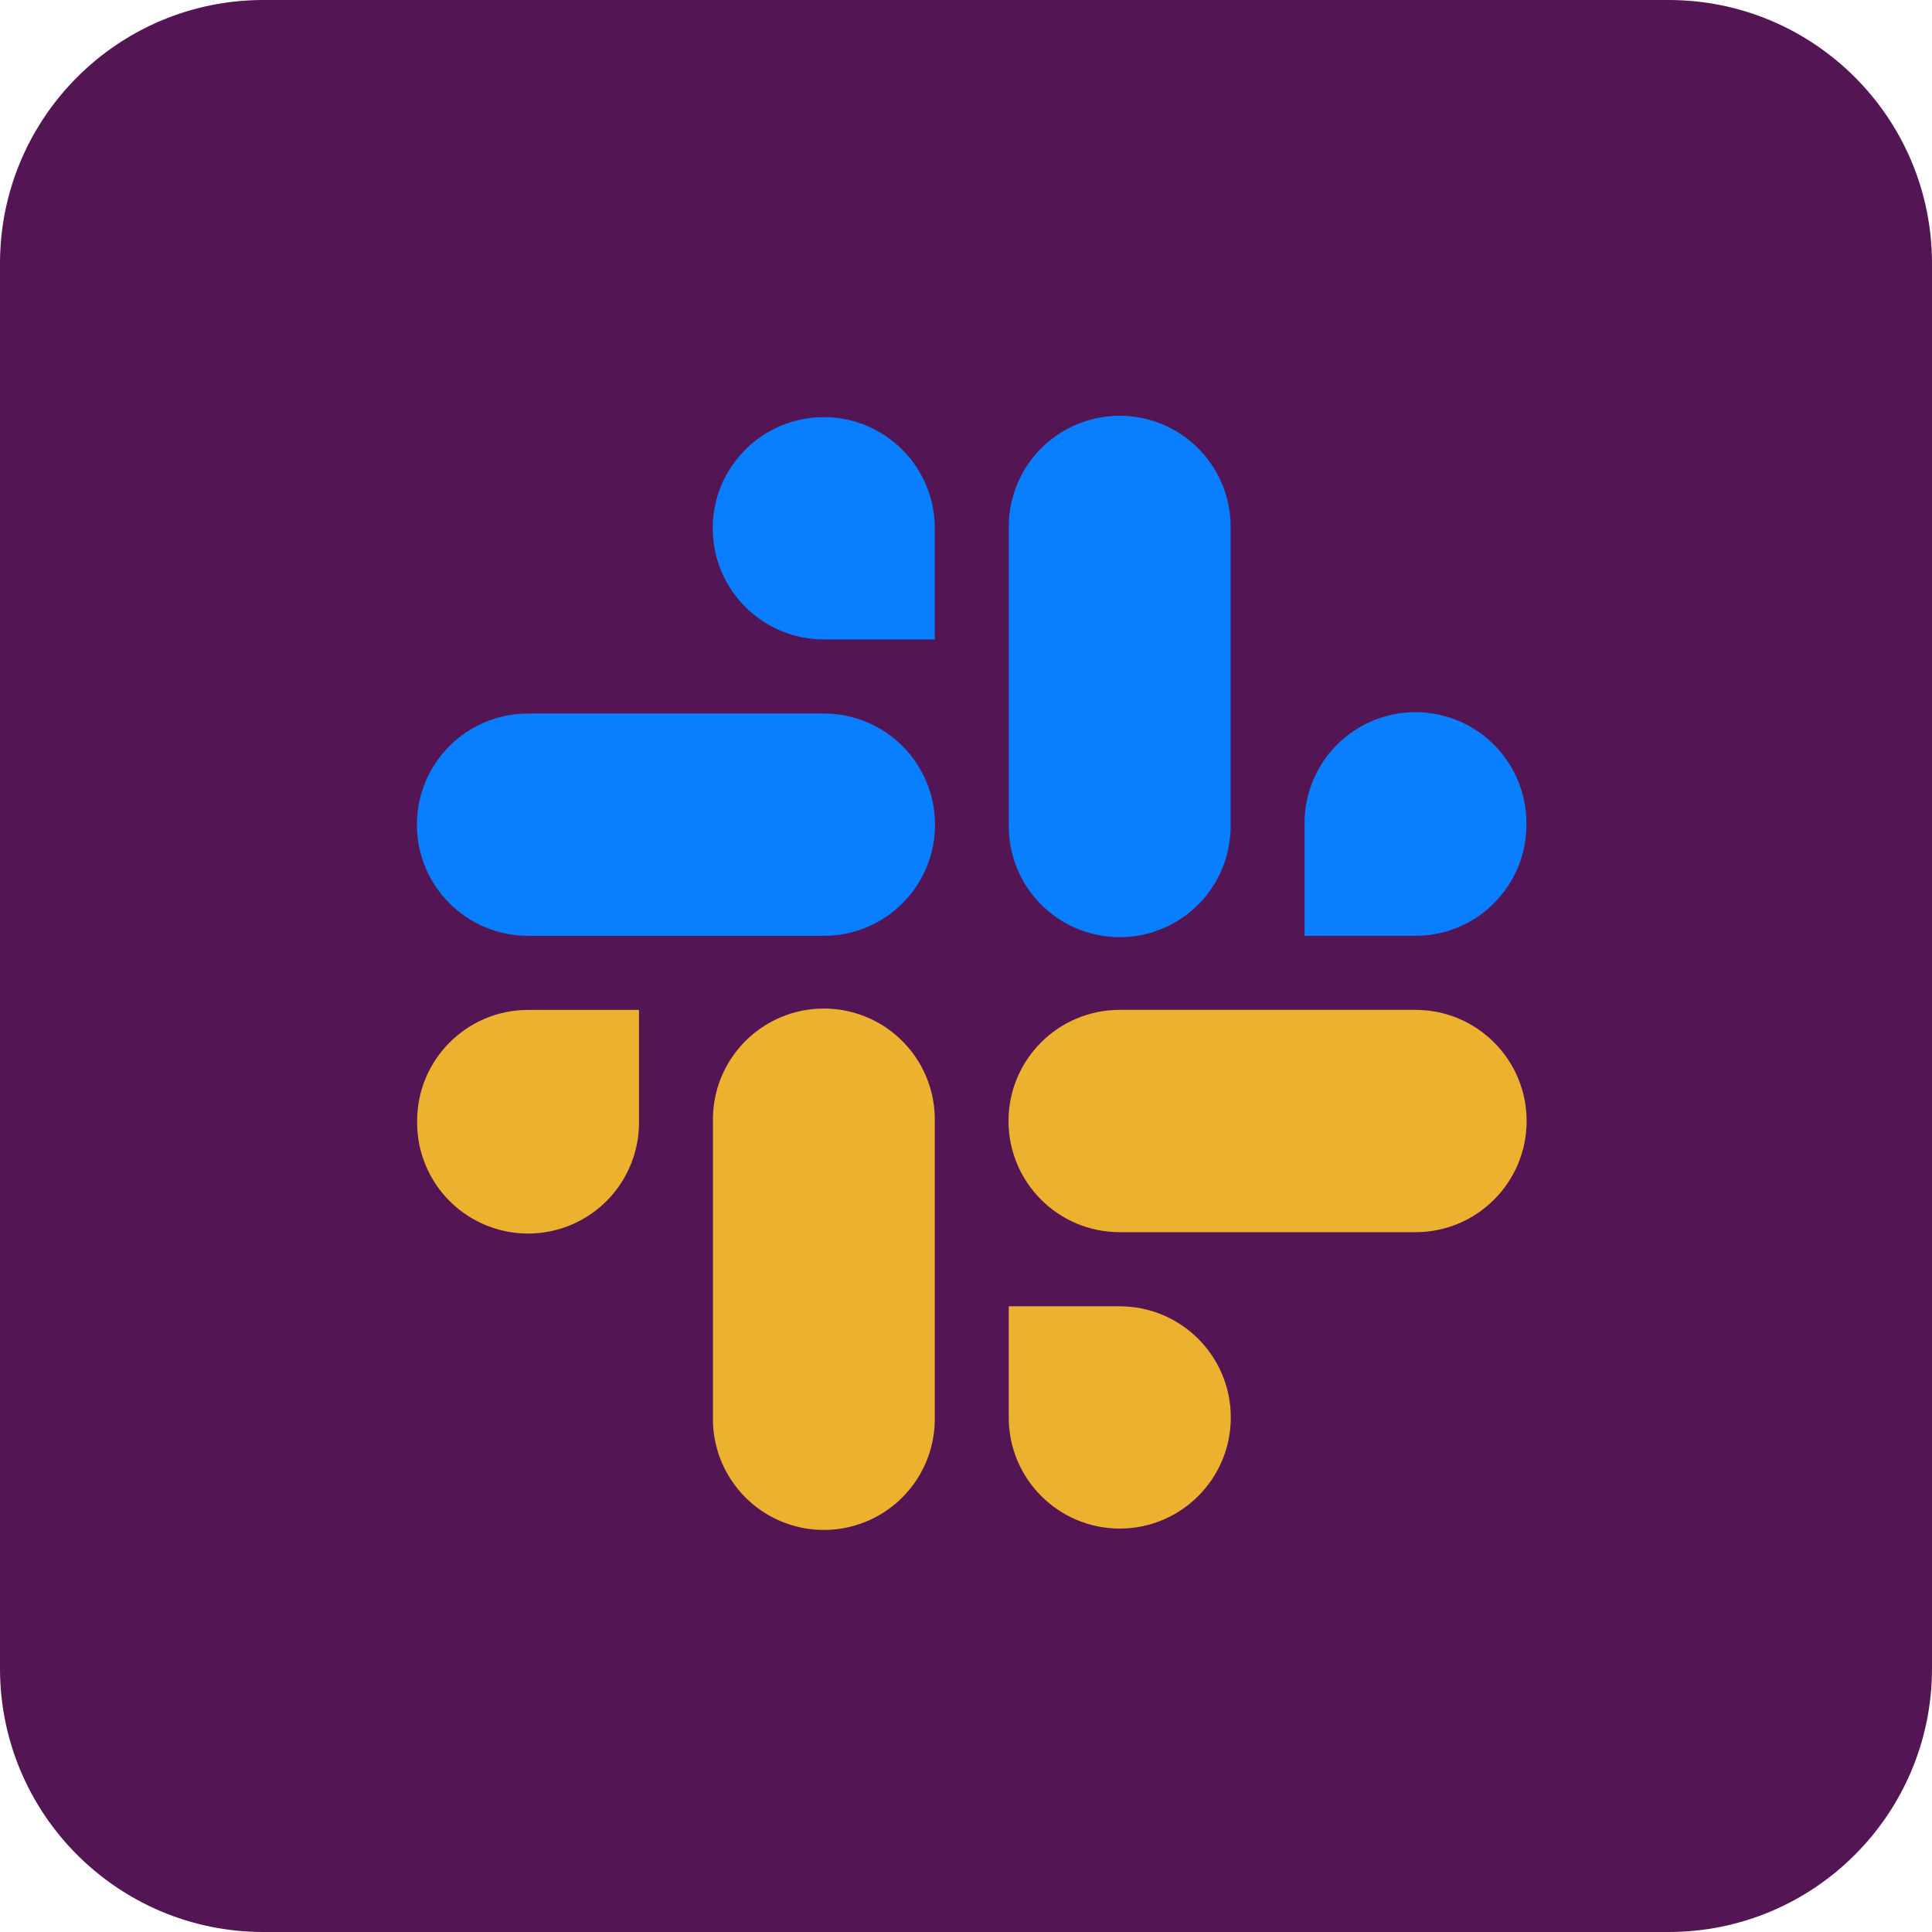
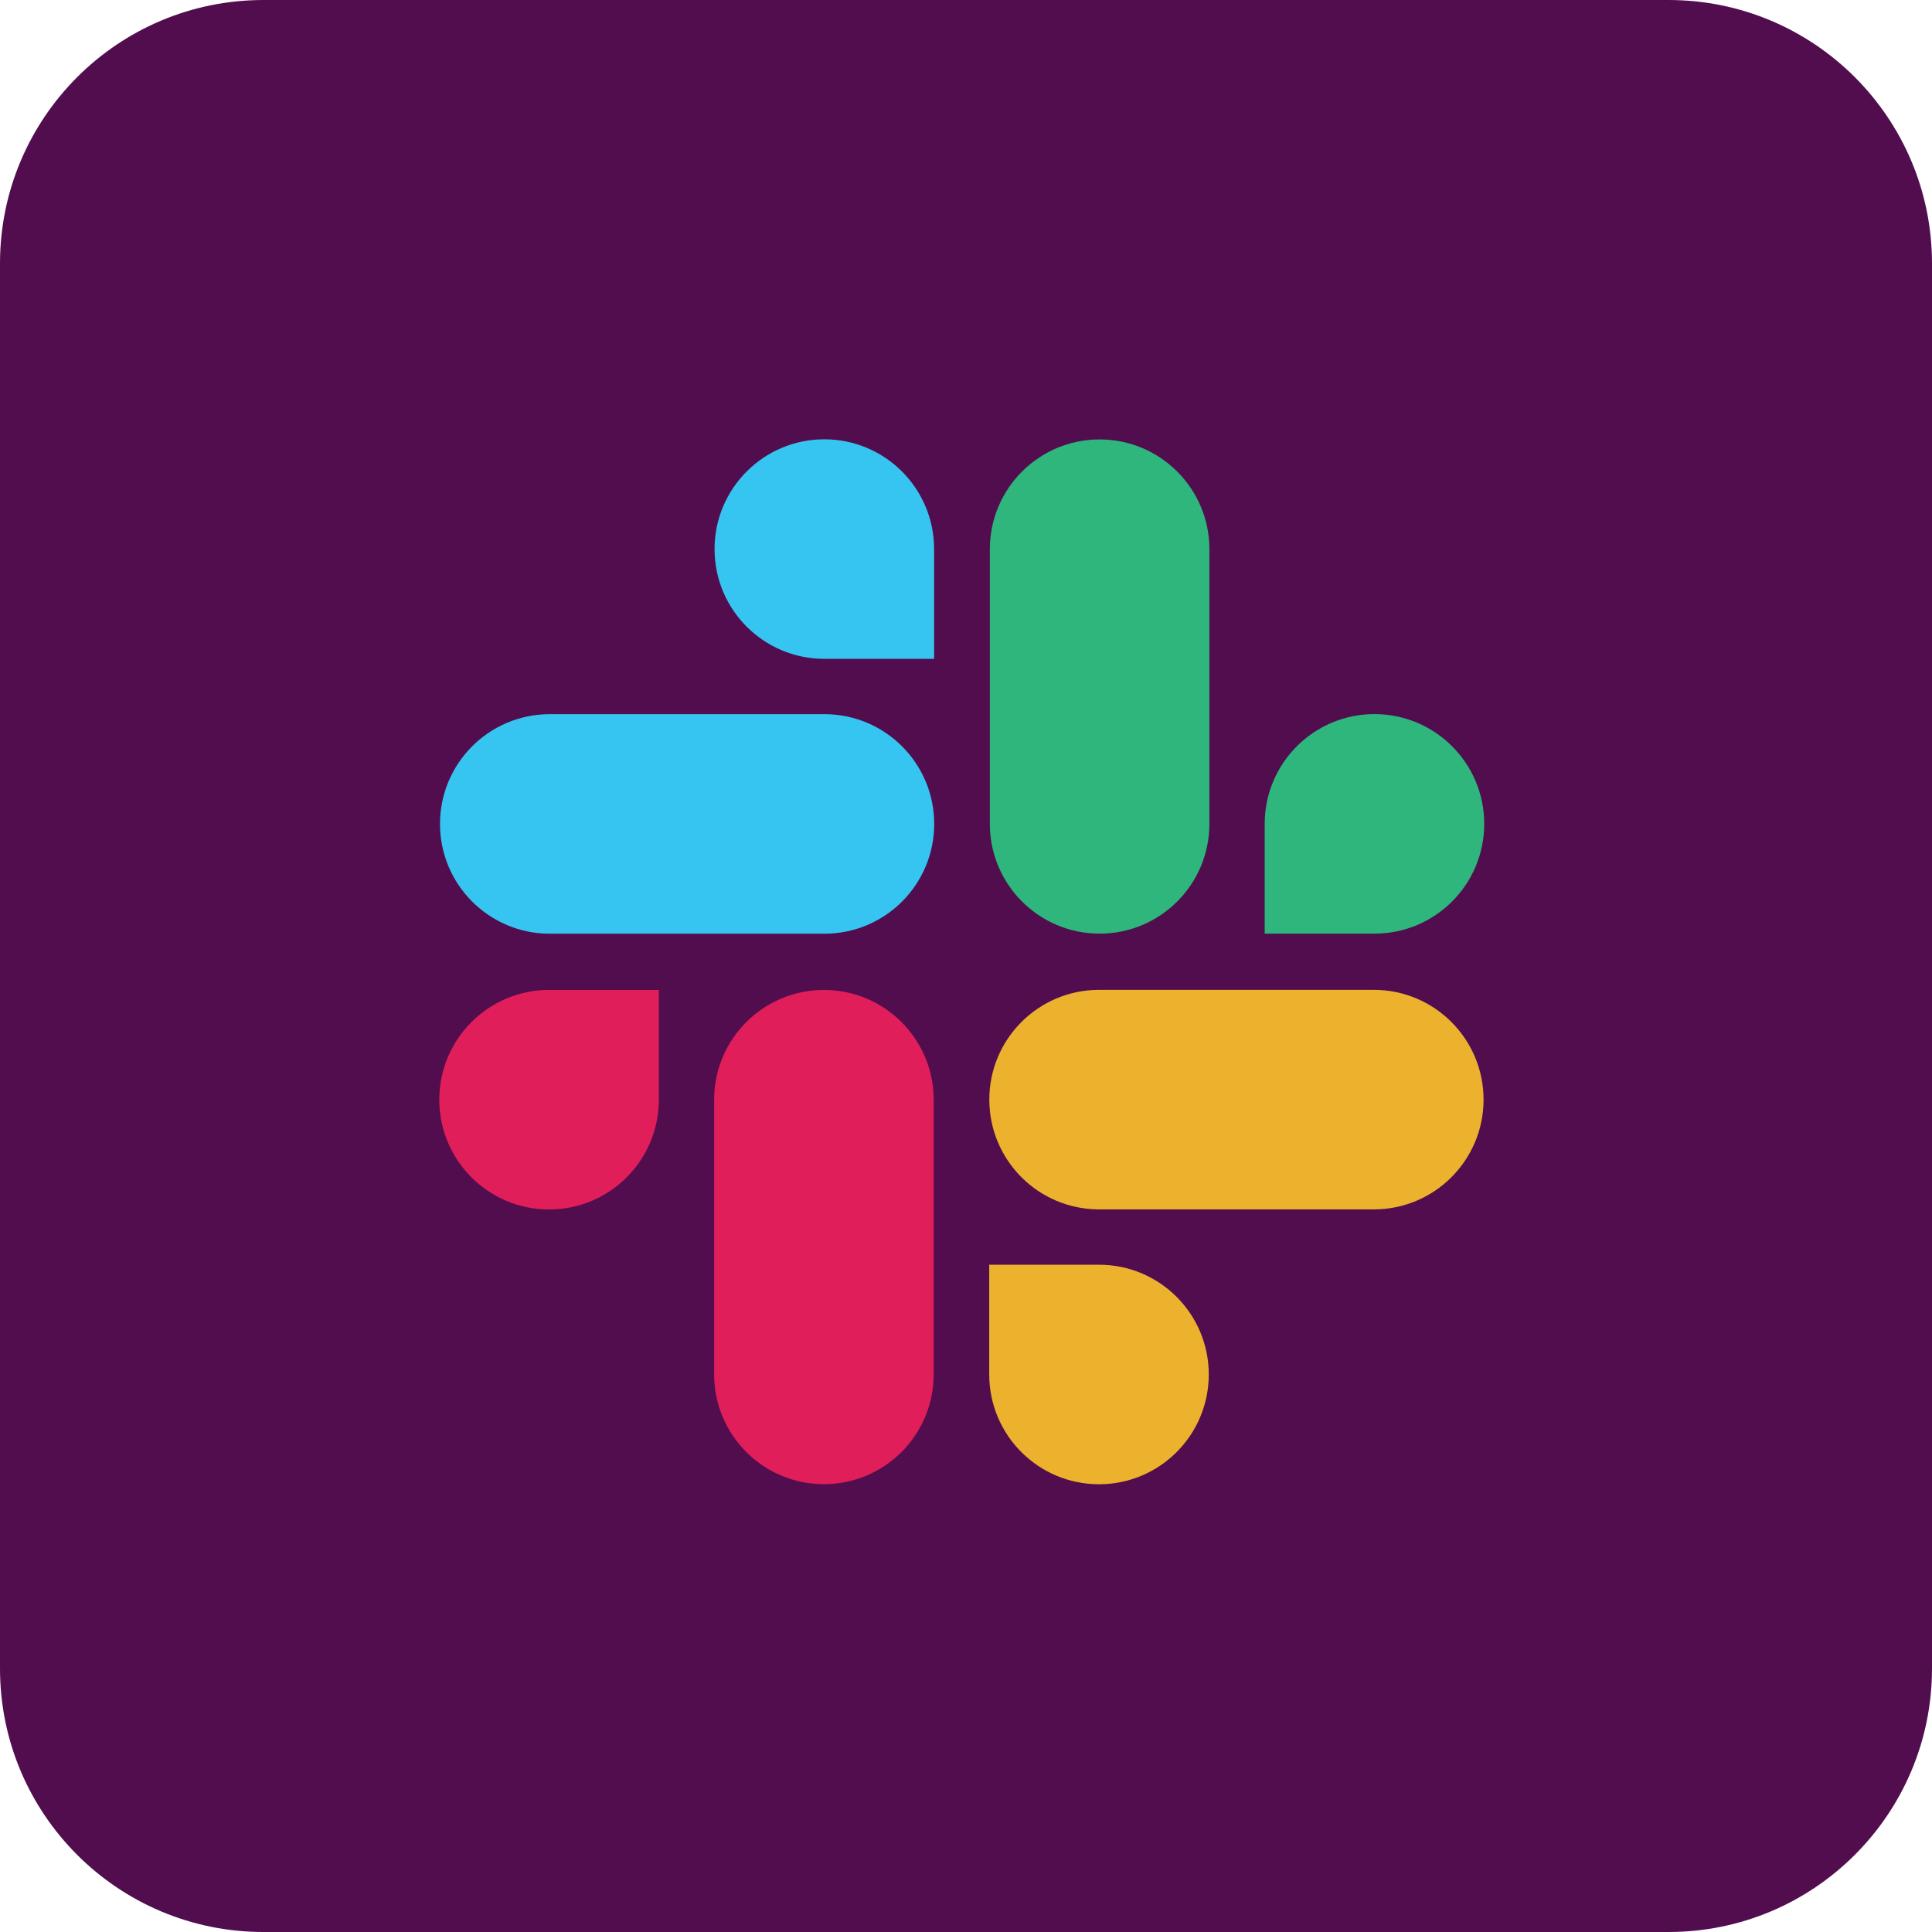
<svg xmlns="http://www.w3.org/2000/svg" width="88" height="88" viewBox="0 0 88 88">
-   <g id="slack-sq" transform="translate(3566 9377)">
-     <rect id="Rectangle_2415" data-name="Rectangle 2415" width="88" height="88" rx="12" transform="translate(-3566 -9377)" fill="#541554" />
-     <g id="Group_1" data-name="Group 1" transform="translate(0.263 0.313)">
-       <path id="Path_1" data-name="Path 1" d="M18.526.148a5.062,5.062,0,0,0,0,10.125h5.053V5.21A5.058,5.058,0,0,0,18.526.148m0,13.5H5.052a5.063,5.063,0,0,0,0,10.126H18.526a5.063,5.063,0,0,0,0-10.126" transform="translate(-3547.263 -9358.461)" fill="#097eff" />
-       <path id="Path_2" data-name="Path 2" d="M55.437,18.711a5.053,5.053,0,1,0-10.105,0v5.062h5.052a5.058,5.058,0,0,0,5.053-5.062m-13.473,0V5.21a5.053,5.053,0,1,0-10.105,0v13.5a5.053,5.053,0,1,0,10.105,0" transform="translate(-3552.174 -9358.461)" fill="#097eff" />
-       <path id="Path_3" data-name="Path 3" d="M36.91,55.694a5.062,5.062,0,0,0,0-10.125H31.858v5.062a5.057,5.057,0,0,0,5.052,5.062m0-13.5H50.384a5.063,5.063,0,0,0,0-10.126H36.91a5.062,5.062,0,0,0,0,10.125" transform="translate(-3552.174 -9363.382)" fill="#ecb12f" />
-       <path id="Path_4" data-name="Path 4" d="M0,37.131a5.053,5.053,0,1,0,10.105,0V32.069H5.052A5.057,5.057,0,0,0,0,37.131m13.473,0v13.5a5.053,5.053,0,1,0,10.105,0v-13.5a5.053,5.053,0,1,0-10.105,0" transform="translate(-3547.263 -9363.382)" fill="#ecb12f" />
+   <g id="Group_6559" data-name="Group 6559" transform="translate(3566 9377)">
+     <rect id="Rectangle_2415" data-name="Rectangle 2415" width="88" height="88" rx="12" transform="translate(-3566 -9377)" fill="#510d4e" />
+     <g id="Group_6558" data-name="Group 6558" transform="translate(-88.614 7.172)">
+       <path id="Path_1012" data-name="Path 1012" d="M33.369,56.674a5,5,0,1,1-5-5h5Z" transform="translate(-3480.746 -9390.756)" fill="#e01e5a" />
+       <path id="Path_1013" data-name="Path 1013" d="M37.379,56.649a5,5,0,1,1,10,0V69.161a5,5,0,0,1-10,0Z" transform="translate(-3482.237 -9390.73)" fill="#e01e5a" />
+       <path id="Path_1014" data-name="Path 1014" d="M42.4,33.609a5,5,0,1,1,5-5v5Z" transform="translate(-3482.239 -9387.771)" fill="#36c5f0" />
+       <path id="Path_1015" data-name="Path 1015" d="M40.941,37.619a5,5,0,1,1,0,10H28.43a5,5,0,0,1,0-10Z" transform="translate(-3480.775 -9389.262)" fill="#36c5f0" />
+       <path id="Path_1016" data-name="Path 1016" d="M65.44,42.614a5,5,0,1,1,5,5h-5Z" transform="translate(-3485.221 -9389.26)" fill="#2eb67d" />
+       <path id="Path_1017" data-name="Path 1017" d="M61.43,41.151a5,5,0,1,1-10,0V28.64a5,5,0,0,1,10,0Z" transform="translate(-3483.73 -9387.797)" fill="#2eb67d" />
+       <path id="Path_1018" data-name="Path 1018" d="M56.4,65.68a5,5,0,1,1-5,5v-5Z" transform="translate(-3483.728 -9392.246)" fill="#ecb22e" />
+       <path id="Path_1019" data-name="Path 1019" d="M56.379,61.67a5,5,0,1,1,0-10H68.891a5,5,0,0,1,0,10Z" transform="translate(-3483.703 -9390.756)" fill="#ecb22e" />
    </g>
  </g>
</svg>
